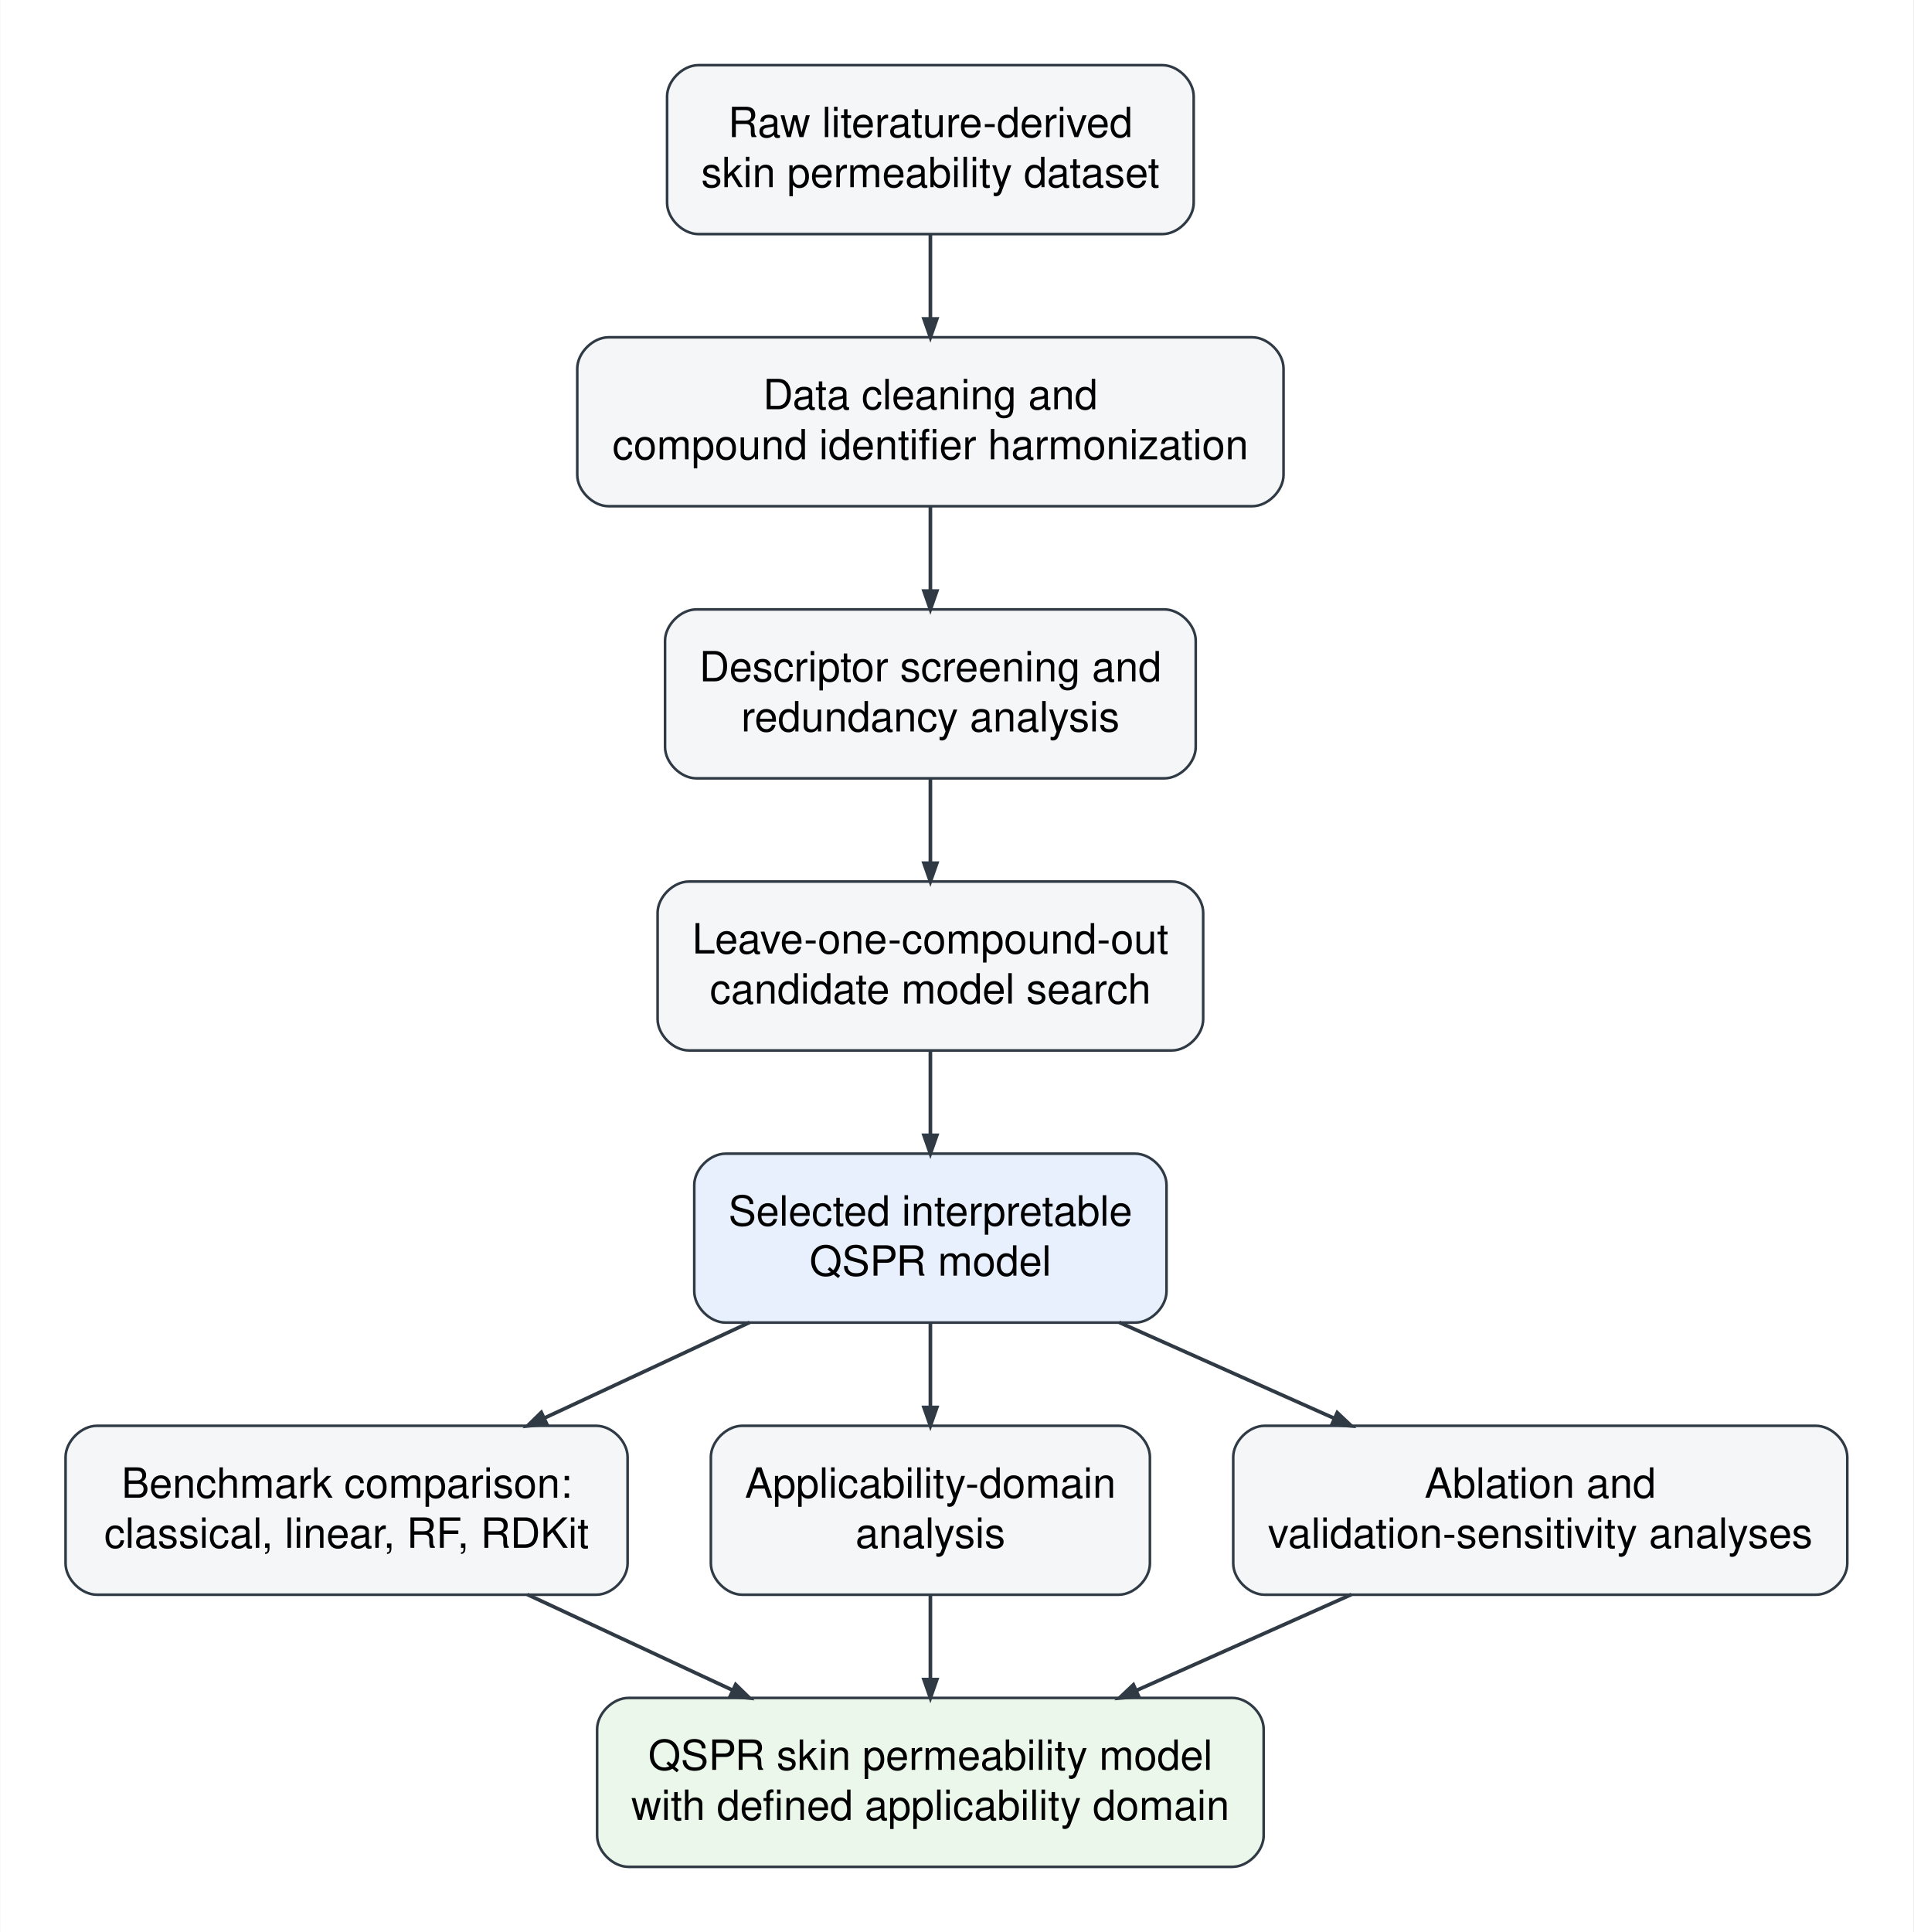
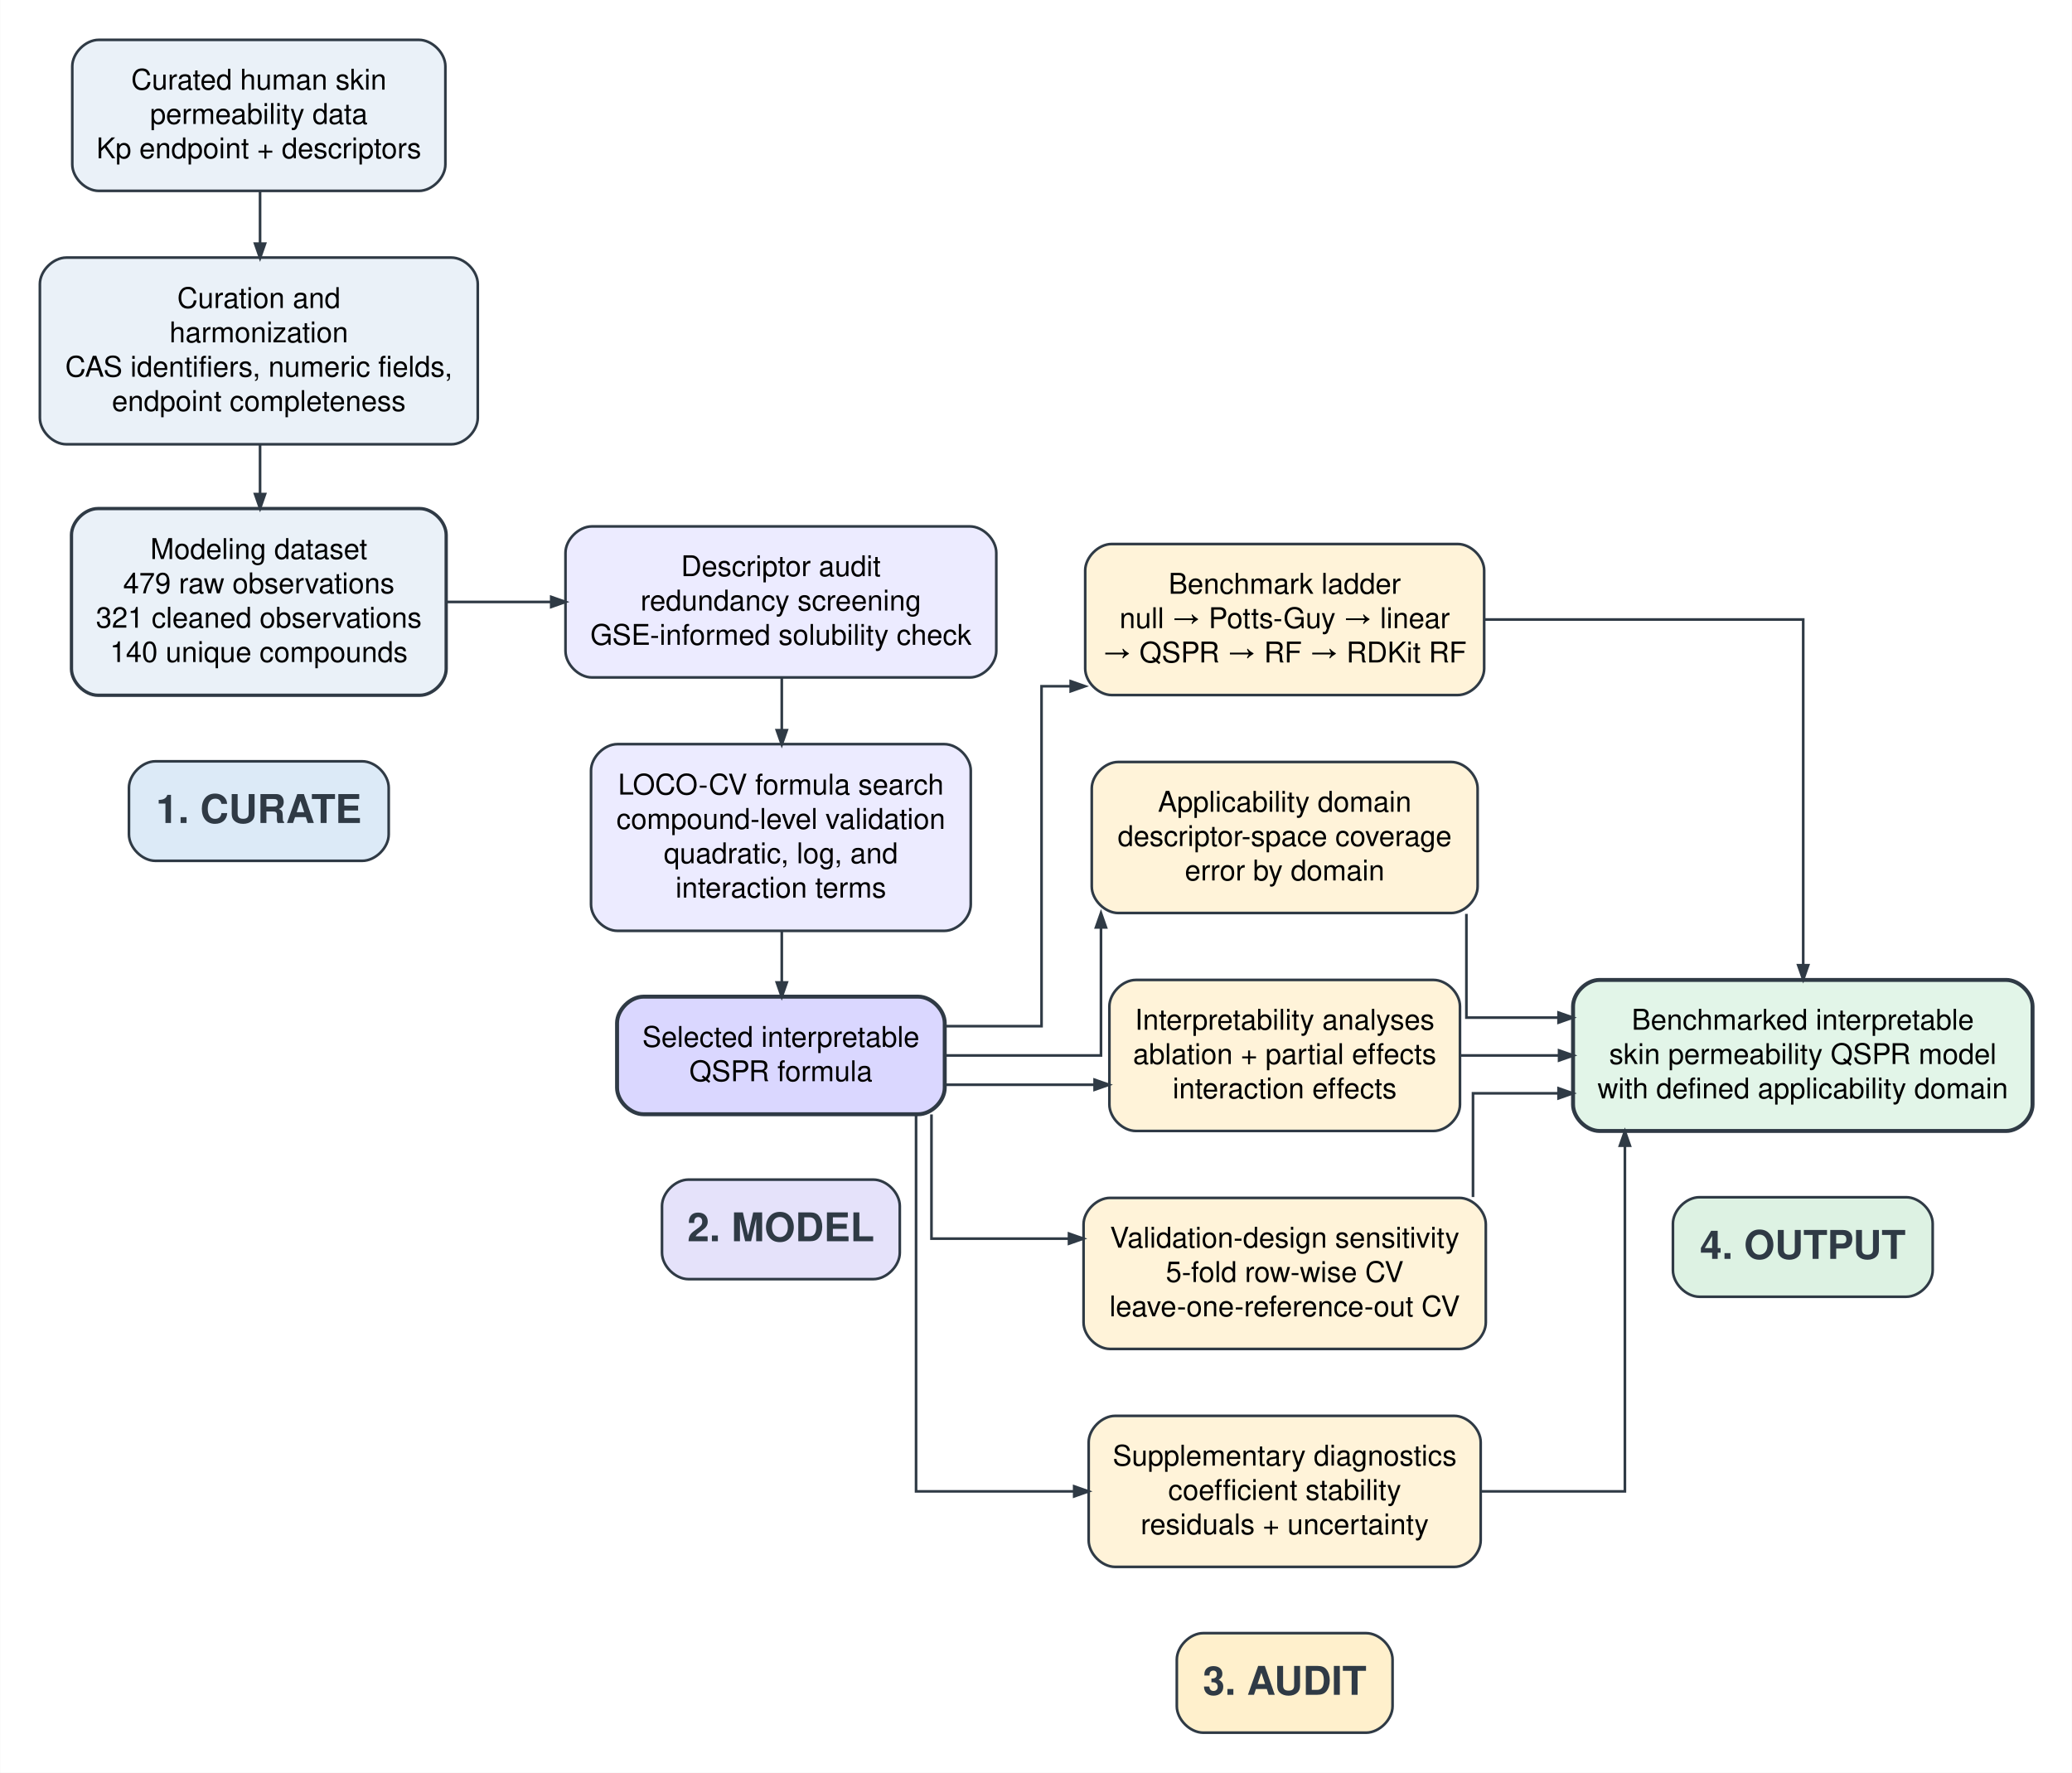
- <svg xmlns="http://www.w3.org/2000/svg" width="734pt" height="741pt" viewBox="0.00 0.00 733.96 741.20">
-   <g id="graph0" class="graph" transform="scale(1 1) rotate(0) translate(25.2 716)">
-     <polygon fill="#ffffff" stroke="transparent" points="-25.2,25.2 -25.2,-716 708.762,-716 708.762,25.2 -25.2,25.2" />
+ <svg xmlns="http://www.w3.org/2000/svg" width="941pt" height="805pt" viewBox="0.00 0.00 941.04 805.20">
+   <g id="graph0" class="graph" transform="scale(1 1) rotate(0) translate(18 787.2)">
+     <polygon fill="#ffffff" stroke="transparent" points="-18,18 -18,-787.2 923.037,-787.2 923.037,18 -18,18" />
    <g id="node1" class="node">
-       <path fill="#f4f6f8" stroke="#2f3a45" d="M420.691,-691.001C420.691,-691.001 242.63,-691.001 242.63,-691.001 236.63,-691.001 230.63,-685.001 230.63,-679.001 230.63,-679.001 230.63,-638.199 230.63,-638.199 230.63,-632.199 236.63,-626.199 242.63,-626.199 242.63,-626.199 420.691,-626.199 420.691,-626.199 426.691,-626.199 432.691,-632.199 432.691,-638.199 432.691,-638.199 432.691,-679.001 432.691,-679.001 432.691,-685.001 426.691,-691.001 420.691,-691.001" />
-       <text text-anchor="middle" x="331.661" y="-663.4" font-family="Helvetica,sans-Serif" font-size="16.00" fill="#000000">Raw literature-derived</text>
-       <text text-anchor="middle" x="331.661" y="-644.2" font-family="Helvetica,sans-Serif" font-size="16.00" fill="#000000">skin permeability dataset</text>
+       <path fill="#dceaf7" stroke="#2f3a45" stroke-width="1.2" d="M146.476,-441.402C146.476,-441.402 52.481,-441.402 52.481,-441.402 46.481,-441.402 40.481,-435.402 40.481,-429.402 40.481,-429.402 40.481,-408.198 40.481,-408.198 40.481,-402.198 46.481,-396.198 52.481,-396.198 52.481,-396.198 146.476,-396.198 146.476,-396.198 152.476,-396.198 158.476,-402.198 158.476,-408.198 158.476,-408.198 158.476,-429.402 158.476,-429.402 158.476,-435.402 152.476,-441.402 146.476,-441.402" />
+       <text text-anchor="middle" x="99.479" y="-413.4" font-family="Helvetica,sans-Serif" font-weight="bold" font-size="18.00" fill="#2f3a45">1. CURATE</text>
    </g>
    <g id="node2" class="node">
-       <path fill="#f4f6f8" stroke="#2f3a45" d="M455.156,-586.601C455.156,-586.601 208.166,-586.601 208.166,-586.601 202.166,-586.601 196.166,-580.601 196.166,-574.601 196.166,-574.601 196.166,-533.799 196.166,-533.799 196.166,-527.799 202.166,-521.799 208.166,-521.799 208.166,-521.799 455.156,-521.799 455.156,-521.799 461.156,-521.799 467.156,-527.799 467.156,-533.799 467.156,-533.799 467.156,-574.601 467.156,-574.601 467.156,-580.601 461.156,-586.601 455.156,-586.601" />
-       <text text-anchor="middle" x="331.661" y="-559" font-family="Helvetica,sans-Serif" font-size="16.00" fill="#000000">Data cleaning and</text>
-       <text text-anchor="middle" x="331.661" y="-539.8" font-family="Helvetica,sans-Serif" font-size="16.00" fill="#000000">compound identifier harmonization</text>
+       <path fill="#e5e2fa" stroke="#2f3a45" stroke-width="1.2" d="M378.642,-251.402C378.642,-251.402 294.623,-251.402 294.623,-251.402 288.623,-251.402 282.623,-245.402 282.623,-239.402 282.623,-239.402 282.623,-218.198 282.623,-218.198 282.623,-212.198 288.623,-206.198 294.623,-206.198 294.623,-206.198 378.642,-206.198 378.642,-206.198 384.642,-206.198 390.642,-212.198 390.642,-218.198 390.642,-218.198 390.642,-239.402 390.642,-239.402 390.642,-245.402 384.642,-251.402 378.642,-251.402" />
+       <text text-anchor="middle" x="336.632" y="-223.4" font-family="Helvetica,sans-Serif" font-weight="bold" font-size="18.00" fill="#2f3a45">2. MODEL</text>
+     </g>
+     <g id="node3" class="node">
+       <path fill="#fff0cc" stroke="#2f3a45" stroke-width="1.2" d="M602.49,-45.402C602.49,-45.402 528.487,-45.402 528.487,-45.402 522.487,-45.402 516.487,-39.402 516.487,-33.402 516.487,-33.402 516.487,-12.198 516.487,-12.198 516.487,-6.198 522.487,-.198 528.487,-.198 528.487,-.198 602.49,-.198 602.49,-.198 608.49,-.198 614.49,-6.198 614.49,-12.198 614.49,-12.198 614.49,-33.402 614.49,-33.402 614.49,-39.402 608.49,-45.402 602.49,-45.402" />
+       <text text-anchor="middle" x="565.489" y="-17.4" font-family="Helvetica,sans-Serif" font-weight="bold" font-size="18.00" fill="#2f3a45">3. AUDIT</text>
+     </g>
+     <g id="node4" class="node">
+       <path fill="#ddf2e3" stroke="#2f3a45" stroke-width="1.2" d="M847.851,-243.402C847.851,-243.402 753.855,-243.402 753.855,-243.402 747.855,-243.402 741.855,-237.402 741.855,-231.402 741.855,-231.402 741.855,-210.198 741.855,-210.198 741.855,-204.198 747.855,-198.198 753.855,-198.198 753.855,-198.198 847.851,-198.198 847.851,-198.198 853.851,-198.198 859.851,-204.198 859.851,-210.198 859.851,-210.198 859.851,-231.402 859.851,-231.402 859.851,-237.402 853.851,-243.402 847.851,-243.402" />
+       <text text-anchor="middle" x="800.853" y="-215.4" font-family="Helvetica,sans-Serif" font-weight="bold" font-size="18.00" fill="#2f3a45">4. OUTPUT</text>
+     </g>
+     <g id="node5" class="node">
+       <path fill="#eaf1f8" stroke="#2f3a45" stroke-width="1.2" d="M172.221,-769.1C172.221,-769.1 26.736,-769.1 26.736,-769.1 20.736,-769.1 14.736,-763.1 14.736,-757.1 14.736,-757.1 14.736,-712.5 14.736,-712.5 14.736,-706.5 20.736,-700.5 26.736,-700.5 26.736,-700.5 172.221,-700.5 172.221,-700.5 178.221,-700.5 184.221,-706.5 184.221,-712.5 184.221,-712.5 184.221,-757.1 184.221,-757.1 184.221,-763.1 178.221,-769.1 172.221,-769.1" />
+       <text text-anchor="middle" x="99.479" y="-746.5" font-family="Helvetica,sans-Serif" font-size="13.00" fill="#000000">Curated human skin</text>
+       <text text-anchor="middle" x="99.479" y="-730.9" font-family="Helvetica,sans-Serif" font-size="13.00" fill="#000000">permeability data</text>
+       <text text-anchor="middle" x="99.479" y="-715.3" font-family="Helvetica,sans-Serif" font-size="13.00" fill="#000000">Kp endpoint + descriptors</text>
+     </g>
+     <g id="node6" class="node">
+       <path fill="#eaf1f8" stroke="#2f3a45" stroke-width="1.2" d="M186.936,-670.201C186.936,-670.201 12.021,-670.201 12.021,-670.201 6.021,-670.201 .021,-664.201 .021,-658.201 .021,-658.201 .021,-597.399 .021,-597.399 .021,-591.399 6.021,-585.399 12.021,-585.399 12.021,-585.399 186.936,-585.399 186.936,-585.399 192.936,-585.399 198.936,-591.399 198.936,-597.399 198.936,-597.399 198.936,-658.201 198.936,-658.201 198.936,-664.201 192.936,-670.201 186.936,-670.201" />
+       <text text-anchor="middle" x="99.479" y="-647.3" font-family="Helvetica,sans-Serif" font-size="13.00" fill="#000000">Curation and</text>
+       <text text-anchor="middle" x="99.479" y="-631.7" font-family="Helvetica,sans-Serif" font-size="13.00" fill="#000000">harmonization</text>
+       <text text-anchor="middle" x="99.479" y="-616.1" font-family="Helvetica,sans-Serif" font-size="13.00" fill="#000000">CAS identifiers, numeric fields,</text>
+       <text text-anchor="middle" x="99.479" y="-600.5" font-family="Helvetica,sans-Serif" font-size="13.00" fill="#000000">endpoint completeness</text>
    </g>
    <g id="edge1" class="edge">
-       <path fill="none" stroke="#2f3a45" stroke-width="1.4" d="M331.661,-626.139C331.661,-615.926 331.661,-604.531 331.661,-593.875" />
-       <polygon fill="#2f3a45" stroke="#2f3a45" stroke-width="1.4" points="334.111,-593.64 331.661,-586.64 329.211,-593.64 334.111,-593.64" />
+       <path fill="none" stroke="#2f3a45" stroke-width="1.2" d="M100.037,-700.356C100.037,-700.356 100.037,-676.548 100.037,-676.548" />
+       <polygon fill="#2f3a45" stroke="#2f3a45" stroke-width="1.2" points="102.312,-676.548 100.037,-670.048 97.762,-676.548 102.312,-676.548" />
    </g>
-     <g id="node3" class="node">
-       <path fill="#f4f6f8" stroke="#2f3a45" d="M421.469,-482.201C421.469,-482.201 241.853,-482.201 241.853,-482.201 235.853,-482.201 229.853,-476.201 229.853,-470.201 229.853,-470.201 229.853,-429.399 229.853,-429.399 229.853,-423.399 235.853,-417.399 241.853,-417.399 241.853,-417.399 421.469,-417.399 421.469,-417.399 427.469,-417.399 433.469,-423.399 433.469,-429.399 433.469,-429.399 433.469,-470.201 433.469,-470.201 433.469,-476.201 427.469,-482.201 421.469,-482.201" />
-       <text text-anchor="middle" x="331.661" y="-454.6" font-family="Helvetica,sans-Serif" font-size="16.00" fill="#000000">Descriptor screening and</text>
-       <text text-anchor="middle" x="331.661" y="-435.4" font-family="Helvetica,sans-Serif" font-size="16.00" fill="#000000">redundancy analysis</text>
+     <g id="node7" class="node">
+       <path fill="#eaf1f8" stroke="#2f3a45" stroke-width="1.5" d="M172.588,-556.201C172.588,-556.201 26.37,-556.201 26.37,-556.201 20.37,-556.201 14.37,-550.201 14.37,-544.201 14.37,-544.201 14.37,-483.399 14.37,-483.399 14.37,-477.399 20.37,-471.399 26.37,-471.399 26.37,-471.399 172.588,-471.399 172.588,-471.399 178.588,-471.399 184.588,-477.399 184.588,-483.399 184.588,-483.399 184.588,-544.201 184.588,-544.201 184.588,-550.201 178.588,-556.201 172.588,-556.201" />
+       <text text-anchor="middle" x="99.479" y="-533.3" font-family="Helvetica,sans-Serif" font-size="13.00" fill="#000000">Modeling dataset</text>
+       <text text-anchor="middle" x="99.479" y="-517.7" font-family="Helvetica,sans-Serif" font-size="13.00" fill="#000000">479 raw observations</text>
+       <text text-anchor="middle" x="99.479" y="-502.1" font-family="Helvetica,sans-Serif" font-size="13.00" fill="#000000">321 cleaned observations</text>
+       <text text-anchor="middle" x="99.479" y="-486.5" font-family="Helvetica,sans-Serif" font-size="13.00" fill="#000000">140 unique compounds</text>
    </g>
    <g id="edge2" class="edge">
-       <path fill="none" stroke="#2f3a45" stroke-width="1.4" d="M331.661,-521.74C331.661,-511.526 331.661,-500.131 331.661,-489.476" />
-       <polygon fill="#2f3a45" stroke="#2f3a45" stroke-width="1.4" points="334.111,-489.24 331.661,-482.24 329.211,-489.24 334.111,-489.24" />
+       <path fill="none" stroke="#2f3a45" stroke-width="1.2" d="M100.037,-585.351C100.037,-585.351 100.037,-562.785 100.037,-562.785" />
+       <polygon fill="#2f3a45" stroke="#2f3a45" stroke-width="1.2" points="102.312,-562.785 100.037,-556.285 97.762,-562.785 102.312,-562.785" />
    </g>
-     <g id="node4" class="node">
-       <path fill="#f4f6f8" stroke="#2f3a45" d="M424.329,-377.801C424.329,-377.801 238.993,-377.801 238.993,-377.801 232.993,-377.801 226.993,-371.801 226.993,-365.801 226.993,-365.801 226.993,-324.999 226.993,-324.999 226.993,-318.999 232.993,-312.999 238.993,-312.999 238.993,-312.999 424.329,-312.999 424.329,-312.999 430.329,-312.999 436.329,-318.999 436.329,-324.999 436.329,-324.999 436.329,-365.801 436.329,-365.801 436.329,-371.801 430.329,-377.801 424.329,-377.801" />
-       <text text-anchor="middle" x="331.661" y="-350.2" font-family="Helvetica,sans-Serif" font-size="16.00" fill="#000000">Leave-one-compound-out</text>
-       <text text-anchor="middle" x="331.661" y="-331" font-family="Helvetica,sans-Serif" font-size="16.00" fill="#000000">candidate model search</text>
+     <g id="node8" class="node">
+       <path fill="#ecebff" stroke="#2f3a45" stroke-width="1.2" d="M422.482,-548.1C422.482,-548.1 250.782,-548.1 250.782,-548.1 244.782,-548.1 238.782,-542.1 238.782,-536.1 238.782,-536.1 238.782,-491.5 238.782,-491.5 238.782,-485.5 244.782,-479.5 250.782,-479.5 250.782,-479.5 422.482,-479.5 422.482,-479.5 428.482,-479.5 434.482,-485.5 434.482,-491.5 434.482,-491.5 434.482,-536.1 434.482,-536.1 434.482,-542.1 428.482,-548.1 422.482,-548.1" />
+       <text text-anchor="middle" x="336.632" y="-525.5" font-family="Helvetica,sans-Serif" font-size="13.00" fill="#000000">Descriptor audit</text>
+       <text text-anchor="middle" x="336.632" y="-509.9" font-family="Helvetica,sans-Serif" font-size="13.00" fill="#000000">redundancy screening</text>
+       <text text-anchor="middle" x="336.632" y="-494.3" font-family="Helvetica,sans-Serif" font-size="13.00" fill="#000000">GSE-informed solubility check</text>
    </g>
    <g id="edge3" class="edge">
-       <path fill="none" stroke="#2f3a45" stroke-width="1.4" d="M331.661,-417.339C331.661,-407.126 331.661,-395.731 331.661,-385.075" />
-       <polygon fill="#2f3a45" stroke="#2f3a45" stroke-width="1.4" points="334.111,-384.84 331.661,-377.841 329.211,-384.841 334.111,-384.84" />
+       <path fill="none" stroke="#2f3a45" stroke-width="1.2" d="M184.762,-513.8C184.762,-513.8 232.306,-513.8 232.306,-513.8" />
+       <polygon fill="#2f3a45" stroke="#2f3a45" stroke-width="1.2" points="232.306,-516.075 238.806,-513.8 232.306,-511.525 232.306,-516.075" />
    </g>
-     <g id="node5" class="node">
-       <path fill="#e8f0fe" stroke="#2f3a45" d="M410.26,-273.401C410.26,-273.401 253.062,-273.401 253.062,-273.401 247.062,-273.401 241.062,-267.401 241.062,-261.401 241.062,-261.401 241.062,-220.599 241.062,-220.599 241.062,-214.599 247.062,-208.599 253.062,-208.599 253.062,-208.599 410.26,-208.599 410.26,-208.599 416.26,-208.599 422.26,-214.599 422.26,-220.599 422.26,-220.599 422.26,-261.401 422.26,-261.401 422.26,-267.401 416.26,-273.401 410.26,-273.401" />
-       <text text-anchor="middle" x="331.661" y="-245.8" font-family="Helvetica,sans-Serif" font-size="16.00" fill="#000000">Selected interpretable</text>
-       <text text-anchor="middle" x="331.661" y="-226.6" font-family="Helvetica,sans-Serif" font-size="16.00" fill="#000000">QSPR model</text>
+     <g id="node9" class="node">
+       <path fill="#ecebff" stroke="#2f3a45" stroke-width="1.2" d="M410.884,-449.201C410.884,-449.201 262.381,-449.201 262.381,-449.201 256.381,-449.201 250.381,-443.201 250.381,-437.201 250.381,-437.201 250.381,-376.399 250.381,-376.399 250.381,-370.399 256.381,-364.399 262.381,-364.399 262.381,-364.399 410.884,-364.399 410.884,-364.399 416.884,-364.399 422.884,-370.399 422.884,-376.399 422.884,-376.399 422.884,-437.201 422.884,-437.201 422.884,-443.201 416.884,-449.201 410.884,-449.201" />
+       <text text-anchor="middle" x="336.632" y="-426.3" font-family="Helvetica,sans-Serif" font-size="13.00" fill="#000000">LOCO-CV formula search</text>
+       <text text-anchor="middle" x="336.632" y="-410.7" font-family="Helvetica,sans-Serif" font-size="13.00" fill="#000000">compound-level validation</text>
+       <text text-anchor="middle" x="336.632" y="-395.1" font-family="Helvetica,sans-Serif" font-size="13.00" fill="#000000">quadratic, log, and</text>
+       <text text-anchor="middle" x="336.632" y="-379.5" font-family="Helvetica,sans-Serif" font-size="13.00" fill="#000000">interaction terms</text>
    </g>
    <g id="edge4" class="edge">
-       <path fill="none" stroke="#2f3a45" stroke-width="1.4" d="M331.661,-312.94C331.661,-302.726 331.661,-291.331 331.661,-280.675" />
-       <polygon fill="#2f3a45" stroke="#2f3a45" stroke-width="1.4" points="334.111,-280.44 331.661,-273.44 329.211,-280.44 334.111,-280.44" />
+       <path fill="none" stroke="#2f3a45" stroke-width="1.2" d="M337.037,-479.356C337.037,-479.356 337.037,-455.548 337.037,-455.548" />
+       <polygon fill="#2f3a45" stroke="#2f3a45" stroke-width="1.2" points="339.312,-455.548 337.037,-449.048 334.762,-455.548 339.312,-455.548" />
    </g>
-     <g id="node6" class="node">
-       <path fill="#f4f6f8" stroke="#2f3a45" d="M203.483,-169.001C203.483,-169.001 11.839,-169.001 11.839,-169.001 5.839,-169.001 -.161,-163.001 -.161,-157.001 -.161,-157.001 -.161,-116.199 -.161,-116.199 -.161,-110.199 5.839,-104.199 11.839,-104.199 11.839,-104.199 203.483,-104.199 203.483,-104.199 209.483,-104.199 215.483,-110.199 215.483,-116.199 215.483,-116.199 215.483,-157.001 215.483,-157.001 215.483,-163.001 209.483,-169.001 203.483,-169.001" />
-       <text text-anchor="middle" x="107.661" y="-141.4" font-family="Helvetica,sans-Serif" font-size="16.00" fill="#000000">Benchmark comparison:</text>
-       <text text-anchor="middle" x="107.661" y="-122.2" font-family="Helvetica,sans-Serif" font-size="16.00" fill="#000000">classical, linear, RF, RDKit</text>
+     <g id="node10" class="node">
+       <path fill="#dad7ff" stroke="#2f3a45" stroke-width="1.8" d="M399.057,-334.5C399.057,-334.5 274.208,-334.5 274.208,-334.5 268.208,-334.5 262.208,-328.5 262.208,-322.5 262.208,-322.5 262.208,-293.1 262.208,-293.1 262.208,-287.1 268.208,-281.1 274.208,-281.1 274.208,-281.1 399.057,-281.1 399.057,-281.1 405.057,-281.1 411.057,-287.1 411.057,-293.1 411.057,-293.1 411.057,-322.5 411.057,-322.5 411.057,-328.5 405.057,-334.5 399.057,-334.5" />
+       <text text-anchor="middle" x="336.632" y="-311.7" font-family="Helvetica,sans-Serif" font-size="13.00" fill="#000000">Selected interpretable</text>
+       <text text-anchor="middle" x="336.632" y="-296.1" font-family="Helvetica,sans-Serif" font-size="13.00" fill="#000000">QSPR formula</text>
    </g>
    <g id="edge5" class="edge">
-       <path fill="none" stroke="#2f3a45" stroke-width="1.4" d="M262.32,-208.682C237.327,-197.034 209.001,-183.832 183.483,-171.939" />
-       <polygon fill="#2f3a45" stroke="#2f3a45" stroke-width="1.4" points="184.44,-169.681 177.06,-168.945 182.369,-174.123 184.44,-169.681" />
+       <path fill="none" stroke="#2f3a45" stroke-width="1.2" d="M337.037,-364.528C337.037,-364.528 337.037,-340.967 337.037,-340.967" />
+       <polygon fill="#2f3a45" stroke="#2f3a45" stroke-width="1.2" points="339.312,-340.967 337.037,-334.467 334.762,-340.968 339.312,-340.967" />
    </g>
-     <g id="node7" class="node">
-       <path fill="#f4f6f8" stroke="#2f3a45" d="M403.888,-169.001C403.888,-169.001 259.433,-169.001 259.433,-169.001 253.433,-169.001 247.433,-163.001 247.433,-157.001 247.433,-157.001 247.433,-116.199 247.433,-116.199 247.433,-110.199 253.433,-104.199 259.433,-104.199 259.433,-104.199 403.888,-104.199 403.888,-104.199 409.888,-104.199 415.888,-110.199 415.888,-116.199 415.888,-116.199 415.888,-157.001 415.888,-157.001 415.888,-163.001 409.888,-169.001 403.888,-169.001" />
-       <text text-anchor="middle" x="331.661" y="-141.4" font-family="Helvetica,sans-Serif" font-size="16.00" fill="#000000">Applicability-domain</text>
-       <text text-anchor="middle" x="331.661" y="-122.2" font-family="Helvetica,sans-Serif" font-size="16.00" fill="#000000">analysis</text>
+     <g id="node11" class="node">
+       <path fill="#fff3d9" stroke="#2f3a45" stroke-width="1.2" d="M644.106,-540.1C644.106,-540.1 486.872,-540.1 486.872,-540.1 480.872,-540.1 474.872,-534.1 474.872,-528.1 474.872,-528.1 474.872,-483.5 474.872,-483.5 474.872,-477.5 480.872,-471.5 486.872,-471.5 486.872,-471.5 644.106,-471.5 644.106,-471.5 650.106,-471.5 656.106,-477.5 656.106,-483.5 656.106,-483.5 656.106,-528.1 656.106,-528.1 656.106,-534.1 650.106,-540.1 644.106,-540.1" />
+       <text text-anchor="middle" x="565.489" y="-517.5" font-family="Helvetica,sans-Serif" font-size="13.00" fill="#000000">Benchmark ladder</text>
+       <text text-anchor="middle" x="565.489" y="-501.9" font-family="Helvetica,sans-Serif" font-size="13.00" fill="#000000">null → Potts-Guy → linear</text>
+       <text text-anchor="middle" x="565.489" y="-486.3" font-family="Helvetica,sans-Serif" font-size="13.00" fill="#000000">→ QSPR → RF → RDKit RF</text>
    </g>
    <g id="edge6" class="edge">
-       <path fill="none" stroke="#2f3a45" stroke-width="1.4" d="M331.661,-208.54C331.661,-198.326 331.661,-186.931 331.661,-176.275" />
-       <polygon fill="#2f3a45" stroke="#2f3a45" stroke-width="1.4" points="334.111,-176.04 331.661,-169.041 329.211,-176.041 334.111,-176.04" />
+       <path fill="none" stroke="#2f3a45" stroke-width="1.2" d="M410.947,-321.1C434.736,-321.1 455.037,-321.1 455.037,-321.1 455.037,-321.1 455.037,-475.5 455.037,-475.5 455.037,-475.5 468.283,-475.5 468.283,-475.5" />
+       <polygon fill="#2f3a45" stroke="#2f3a45" stroke-width="1.2" points="468.283,-477.775 474.783,-475.5 468.283,-473.225 468.283,-477.775" />
    </g>
-     <g id="node8" class="node">
-       <path fill="#f4f6f8" stroke="#2f3a45" d="M671.464,-169.001C671.464,-169.001 459.858,-169.001 459.858,-169.001 453.858,-169.001 447.858,-163.001 447.858,-157.001 447.858,-157.001 447.858,-116.199 447.858,-116.199 447.858,-110.199 453.858,-104.199 459.858,-104.199 459.858,-104.199 671.464,-104.199 671.464,-104.199 677.464,-104.199 683.464,-110.199 683.464,-116.199 683.464,-116.199 683.464,-157.001 683.464,-157.001 683.464,-163.001 677.464,-169.001 671.464,-169.001" />
-       <text text-anchor="middle" x="565.661" y="-141.4" font-family="Helvetica,sans-Serif" font-size="16.00" fill="#000000">Ablation and</text>
-       <text text-anchor="middle" x="565.661" y="-122.2" font-family="Helvetica,sans-Serif" font-size="16.00" fill="#000000">validation-sensitivity analyses</text>
+     <g id="node12" class="node">
+       <path fill="#fff3d9" stroke="#2f3a45" stroke-width="1.2" d="M641.13,-441.1C641.13,-441.1 489.847,-441.1 489.847,-441.1 483.847,-441.1 477.847,-435.1 477.847,-429.1 477.847,-429.1 477.847,-384.5 477.847,-384.5 477.847,-378.5 483.847,-372.5 489.847,-372.5 489.847,-372.5 641.13,-372.5 641.13,-372.5 647.13,-372.5 653.13,-378.5 653.13,-384.5 653.13,-384.5 653.13,-429.1 653.13,-429.1 653.13,-435.1 647.13,-441.1 641.13,-441.1" />
+       <text text-anchor="middle" x="565.489" y="-418.5" font-family="Helvetica,sans-Serif" font-size="13.00" fill="#000000">Applicability domain</text>
+       <text text-anchor="middle" x="565.489" y="-402.9" font-family="Helvetica,sans-Serif" font-size="13.00" fill="#000000">descriptor-space coverage</text>
+       <text text-anchor="middle" x="565.489" y="-387.3" font-family="Helvetica,sans-Serif" font-size="13.00" fill="#000000">error by domain</text>
    </g>
    <g id="edge7" class="edge">
-       <path fill="none" stroke="#2f3a45" stroke-width="1.4" d="M404.097,-208.682C430.206,-197.034 459.796,-183.832 486.454,-171.939" />
-       <polygon fill="#2f3a45" stroke="#2f3a45" stroke-width="1.4" points="487.769,-174.034 493.164,-168.945 485.773,-169.56 487.769,-174.034" />
+       <path fill="none" stroke="#2f3a45" stroke-width="1.2" d="M411.038,-307.8C446.813,-307.8 482.037,-307.8 482.037,-307.8 482.037,-307.8 482.037,-365.952 482.037,-365.952" />
+       <polygon fill="#2f3a45" stroke="#2f3a45" stroke-width="1.2" points="479.762,-365.952 482.037,-372.452 484.312,-365.952 479.762,-365.952" />
    </g>
-     <g id="node9" class="node">
-       <path fill="#eaf7ea" stroke="#2f3a45" d="M447.536,-64.601C447.536,-64.601 215.786,-64.601 215.786,-64.601 209.786,-64.601 203.786,-58.601 203.786,-52.601 203.786,-52.601 203.786,-11.799 203.786,-11.799 203.786,-5.799 209.786,.201 215.786,.201 215.786,.201 447.536,.201 447.536,.201 453.536,.201 459.536,-5.799 459.536,-11.799 459.536,-11.799 459.536,-52.601 459.536,-52.601 459.536,-58.601 453.536,-64.601 447.536,-64.601" />
-       <text text-anchor="middle" x="331.661" y="-37" font-family="Helvetica,sans-Serif" font-size="16.00" fill="#000000">QSPR skin permeability model</text>
-       <text text-anchor="middle" x="331.661" y="-17.8" font-family="Helvetica,sans-Serif" font-size="16.00" fill="#000000">with defined applicability domain</text>
+     <g id="node13" class="node">
+       <path fill="#fff3d9" stroke="#2f3a45" stroke-width="1.2" d="M633.115,-342.1C633.115,-342.1 497.862,-342.1 497.862,-342.1 491.862,-342.1 485.862,-336.1 485.862,-330.1 485.862,-330.1 485.862,-285.5 485.862,-285.5 485.862,-279.5 491.862,-273.5 497.862,-273.5 497.862,-273.5 633.115,-273.5 633.115,-273.5 639.115,-273.5 645.115,-279.5 645.115,-285.5 645.115,-285.5 645.115,-330.1 645.115,-330.1 645.115,-336.1 639.115,-342.1 633.115,-342.1" />
+       <text text-anchor="middle" x="565.489" y="-319.5" font-family="Helvetica,sans-Serif" font-size="13.00" fill="#000000">Interpretability analyses</text>
+       <text text-anchor="middle" x="565.489" y="-303.9" font-family="Helvetica,sans-Serif" font-size="13.00" fill="#000000">ablation + partial effects</text>
+       <text text-anchor="middle" x="565.489" y="-288.3" font-family="Helvetica,sans-Serif" font-size="13.00" fill="#000000">interaction effects</text>
    </g>
    <g id="edge8" class="edge">
-       <path fill="none" stroke="#2f3a45" stroke-width="1.4" d="M177.002,-104.282C201.995,-92.634 230.32,-79.432 255.838,-67.539" />
-       <polygon fill="#2f3a45" stroke="#2f3a45" stroke-width="1.4" points="256.952,-69.723 262.262,-64.545 254.882,-65.281 256.952,-69.723" />
+       <path fill="none" stroke="#2f3a45" stroke-width="1.2" d="M410.935,-294.5C410.935,-294.5 479.14,-294.5 479.14,-294.5" />
+       <polygon fill="#2f3a45" stroke="#2f3a45" stroke-width="1.2" points="479.14,-296.775 485.64,-294.5 479.14,-292.225 479.14,-296.775" />
+     </g>
+     <g id="node14" class="node">
+       <path fill="#fff3d9" stroke="#2f3a45" stroke-width="1.2" d="M644.852,-243.1C644.852,-243.1 486.125,-243.1 486.125,-243.1 480.125,-243.1 474.125,-237.1 474.125,-231.1 474.125,-231.1 474.125,-186.5 474.125,-186.5 474.125,-180.5 480.125,-174.5 486.125,-174.5 486.125,-174.5 644.852,-174.5 644.852,-174.5 650.852,-174.5 656.852,-180.5 656.852,-186.5 656.852,-186.5 656.852,-231.1 656.852,-231.1 656.852,-237.1 650.852,-243.1 644.852,-243.1" />
+       <text text-anchor="middle" x="565.489" y="-220.5" font-family="Helvetica,sans-Serif" font-size="13.00" fill="#000000">Validation-design sensitivity</text>
+       <text text-anchor="middle" x="565.489" y="-204.9" font-family="Helvetica,sans-Serif" font-size="13.00" fill="#000000">5-fold row-wise CV</text>
+       <text text-anchor="middle" x="565.489" y="-189.3" font-family="Helvetica,sans-Serif" font-size="13.00" fill="#000000">leave-one-reference-out CV</text>
    </g>
    <g id="edge9" class="edge">
-       <path fill="none" stroke="#2f3a45" stroke-width="1.4" d="M331.661,-104.139C331.661,-93.926 331.661,-82.531 331.661,-71.876" />
-       <polygon fill="#2f3a45" stroke="#2f3a45" stroke-width="1.4" points="334.111,-71.64 331.661,-64.641 329.211,-71.641 334.111,-71.64" />
+       <path fill="none" stroke="#2f3a45" stroke-width="1.2" d="M405.037,-281.017C405.037,-256.695 405.037,-224.6 405.037,-224.6 405.037,-224.6 467.514,-224.6 467.514,-224.6" />
+       <polygon fill="#2f3a45" stroke="#2f3a45" stroke-width="1.2" points="467.514,-226.875 474.014,-224.6 467.514,-222.325 467.514,-226.875" />
+     </g>
+     <g id="node15" class="node">
+       <path fill="#fff3d9" stroke="#2f3a45" stroke-width="1.2" d="M642.526,-144.1C642.526,-144.1 488.451,-144.1 488.451,-144.1 482.451,-144.1 476.451,-138.1 476.451,-132.1 476.451,-132.1 476.451,-87.5 476.451,-87.5 476.451,-81.5 482.451,-75.5 488.451,-75.5 488.451,-75.5 642.526,-75.5 642.526,-75.5 648.526,-75.5 654.526,-81.5 654.526,-87.5 654.526,-87.5 654.526,-132.1 654.526,-132.1 654.526,-138.1 648.526,-144.1 642.526,-144.1" />
+       <text text-anchor="middle" x="565.489" y="-121.5" font-family="Helvetica,sans-Serif" font-size="13.00" fill="#000000">Supplementary diagnostics</text>
+       <text text-anchor="middle" x="565.489" y="-105.9" font-family="Helvetica,sans-Serif" font-size="13.00" fill="#000000">coefficient stability</text>
+       <text text-anchor="middle" x="565.489" y="-90.3" font-family="Helvetica,sans-Serif" font-size="13.00" fill="#000000">residuals + uncertainty</text>
    </g>
    <g id="edge10" class="edge">
-       <path fill="none" stroke="#2f3a45" stroke-width="1.4" d="M493.224,-104.282C467.115,-92.634 437.526,-79.432 410.868,-67.539" />
-       <polygon fill="#2f3a45" stroke="#2f3a45" stroke-width="1.4" points="411.549,-65.16 404.158,-64.545 409.552,-69.634 411.549,-65.16" />
+       <path fill="none" stroke="#2f3a45" stroke-width="1.2" d="M398.037,-281.097C398.037,-227.051 398.037,-109.8 398.037,-109.8 398.037,-109.8 469.87,-109.8 469.87,-109.8" />
+       <polygon fill="#2f3a45" stroke="#2f3a45" stroke-width="1.2" points="469.87,-112.075 476.37,-109.8 469.869,-107.525 469.87,-112.075" />
+     </g>
+     <g id="node16" class="node">
+       <path fill="#e2f5e8" stroke="#2f3a45" stroke-width="1.8" d="M893.22,-342.1C893.22,-342.1 708.486,-342.1 708.486,-342.1 702.486,-342.1 696.486,-336.1 696.486,-330.1 696.486,-330.1 696.486,-285.5 696.486,-285.5 696.486,-279.5 702.486,-273.5 708.486,-273.5 708.486,-273.5 893.22,-273.5 893.22,-273.5 899.22,-273.5 905.22,-279.5 905.22,-285.5 905.22,-285.5 905.22,-330.1 905.22,-330.1 905.22,-336.1 899.22,-342.1 893.22,-342.1" />
+       <text text-anchor="middle" x="800.853" y="-319.5" font-family="Helvetica,sans-Serif" font-size="13.00" fill="#000000">Benchmarked interpretable</text>
+       <text text-anchor="middle" x="800.853" y="-303.9" font-family="Helvetica,sans-Serif" font-size="13.00" fill="#000000">skin permeability QSPR model</text>
+       <text text-anchor="middle" x="800.853" y="-288.3" font-family="Helvetica,sans-Serif" font-size="13.00" fill="#000000">with defined applicability domain</text>
+     </g>
+     <g id="edge11" class="edge">
+       <path fill="none" stroke="#2f3a45" stroke-width="1.2" d="M656.221,-505.8C722.576,-505.8 801.037,-505.8 801.037,-505.8 801.037,-505.8 801.037,-348.789 801.037,-348.789" />
+       <polygon fill="#2f3a45" stroke="#2f3a45" stroke-width="1.2" points="803.312,-348.789 801.037,-342.289 798.762,-348.789 803.312,-348.789" />
+     </g>
+     <g id="edge12" class="edge">
+       <path fill="none" stroke="#2f3a45" stroke-width="1.2" d="M648.037,-372.109C648.037,-349.815 648.037,-325 648.037,-325 648.037,-325 689.889,-325 689.889,-325" />
+       <polygon fill="#2f3a45" stroke="#2f3a45" stroke-width="1.2" points="689.889,-327.275 696.389,-325 689.889,-322.725 689.889,-327.275" />
+     </g>
+     <g id="edge13" class="edge">
+       <path fill="none" stroke="#2f3a45" stroke-width="1.2" d="M645.172,-307.8C645.172,-307.8 690.134,-307.8 690.134,-307.8" />
+       <polygon fill="#2f3a45" stroke="#2f3a45" stroke-width="1.2" points="690.134,-310.075 696.634,-307.8 690.134,-305.525 690.134,-310.075" />
+     </g>
+     <g id="edge14" class="edge">
+       <path fill="none" stroke="#2f3a45" stroke-width="1.2" d="M651.037,-243.491C651.037,-265.785 651.037,-290.6 651.037,-290.6 651.037,-290.6 689.893,-290.6 689.893,-290.6" />
+       <polygon fill="#2f3a45" stroke="#2f3a45" stroke-width="1.2" points="689.893,-292.875 696.393,-290.6 689.893,-288.325 689.893,-292.875" />
+     </g>
+     <g id="edge15" class="edge">
+       <path fill="none" stroke="#2f3a45" stroke-width="1.2" d="M654.942,-109.8C689.12,-109.8 720.037,-109.8 720.037,-109.8 720.037,-109.8 720.037,-266.811 720.037,-266.811" />
+       <polygon fill="#2f3a45" stroke="#2f3a45" stroke-width="1.2" points="717.762,-266.811 720.037,-273.311 722.312,-266.811 717.762,-266.811" />
    </g>
  </g>
</svg>
